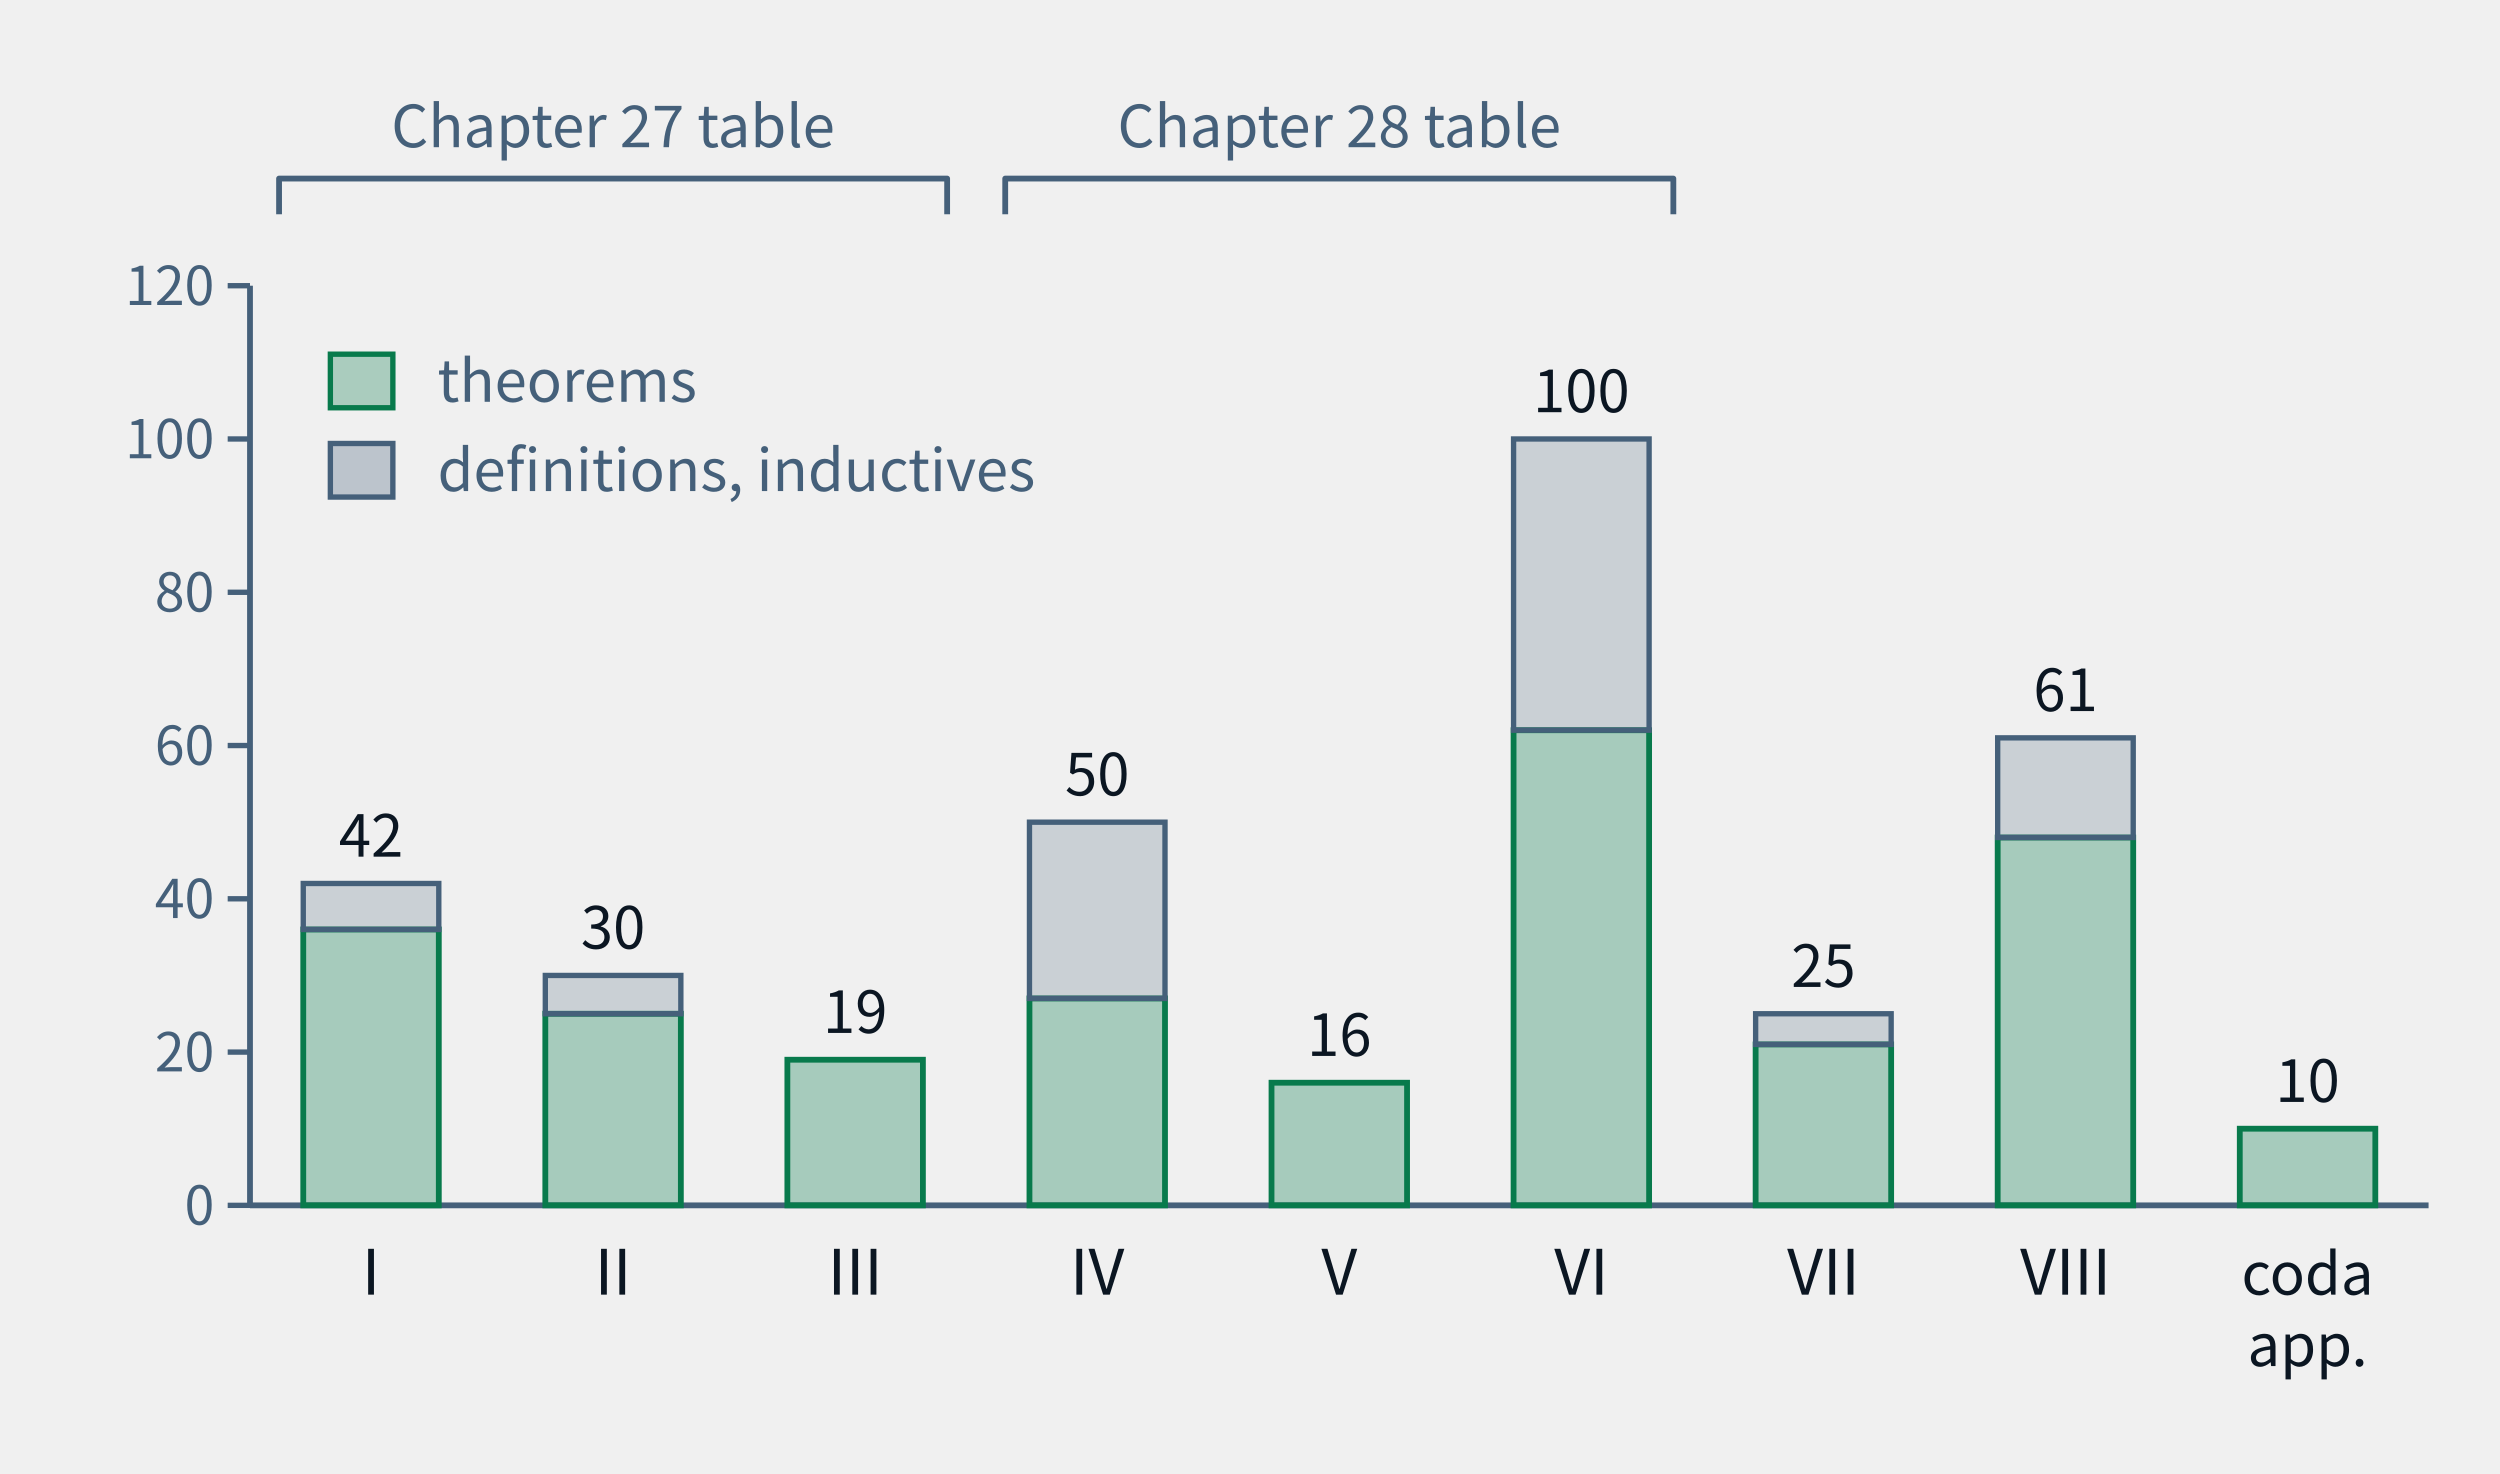
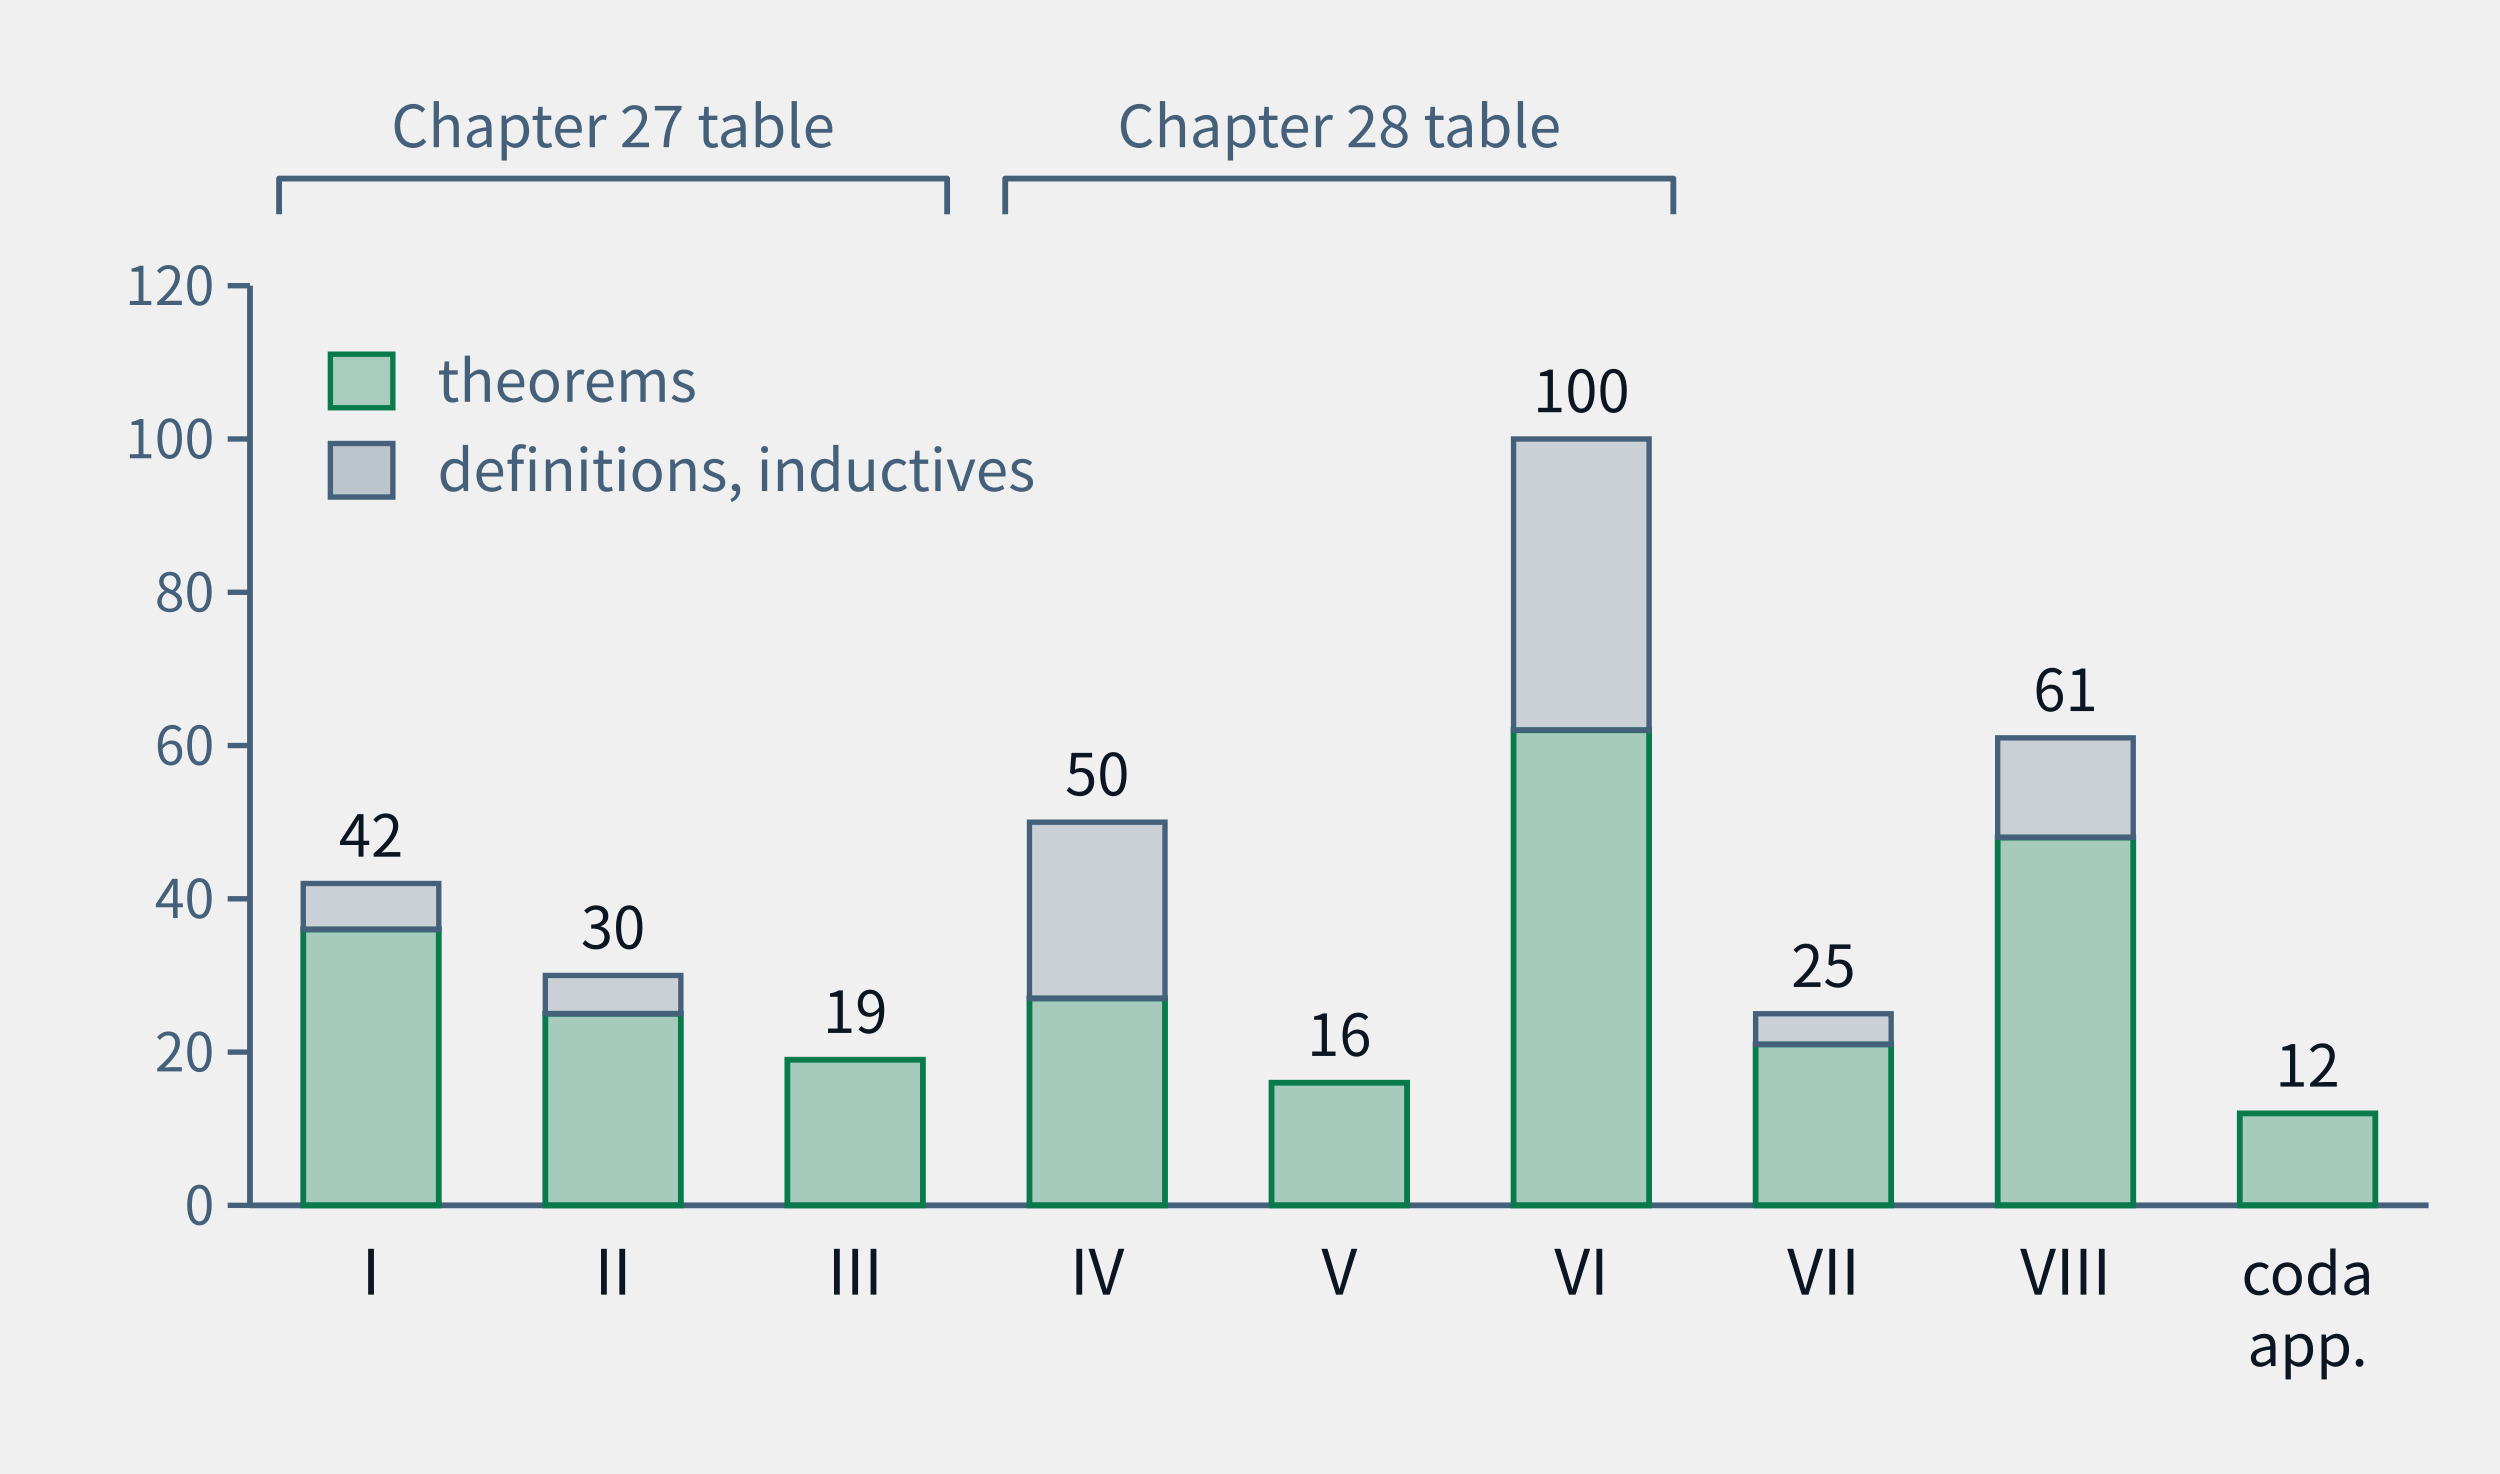
- <svg xmlns="http://www.w3.org/2000/svg" class="tr-fig" data-tr-fig="ch28-declaration-parts" data-lang="en" viewBox="0 0 560 330" width="560" height="330" font-family="'Noto Sans SC', 'Noto Sans CJK SC', 'Source Sans 3', 'PingFang SC', 'Microsoft YaHei', system-ui, sans-serif" role="img" aria-label="A bar chart. Along the bottom are Parts I to VIII and 'coda and appendices'; each bar is the number of distinct declarations the chapters of that part cite with lean=, green below for declarations of kind theorem in the lock, grey above for definitions and inductive types. I: 36 theorems, 6 other; II: 25 theorems, 5 other; III: 19 theorems, 0 other; IV: 27 theorems, 23 other; V: 16 theorems, 0 other; VI: 62 theorems, 38 other; VII: 21 theorems, 4 other; VIII: 48 theorems, 13 other; coda and appendices: 10 theorems, 0 other. Two braces above the bars mark Parts I–III as the Chapter 27 audit table and Parts IV–VI as the Chapter 28 audit table.">
+ <svg xmlns="http://www.w3.org/2000/svg" class="tr-fig" data-tr-fig="ch28-declaration-parts" data-lang="en" viewBox="0 0 560 330" width="560" height="330" font-family="'Noto Sans SC', 'Noto Sans CJK SC', 'Source Sans 3', 'PingFang SC', 'Microsoft YaHei', system-ui, sans-serif" role="img" aria-label="A bar chart. Along the bottom are Parts I to VIII and 'coda and appendices'; each bar is the number of distinct declarations the chapters of that part cite with lean=, green below for declarations of kind theorem in the lock, grey above for definitions and inductive types. I: 36 theorems, 6 other; II: 25 theorems, 5 other; III: 19 theorems, 0 other; IV: 27 theorems, 23 other; V: 16 theorems, 0 other; VI: 62 theorems, 38 other; VII: 21 theorems, 4 other; VIII: 48 theorems, 13 other; coda and appendices: 12 theorems, 0 other. Two braces above the bars mark Parts I–III as the Chapter 27 audit table and Parts IV–VI as the Chapter 28 audit table.">
  <style>.ts-ink{stroke:#0b1622}.tf-ink{fill:#0b1622}.ts-dim{stroke:#45607a}.tf-dim{fill:#45607a}.ts-faint{stroke:#9db3c4}.tf-faint{fill:#9db3c4}.ts-edge{stroke:#b9d0dd}.tf-edge{fill:#b9d0dd}.ts-hot{stroke:#5f9bb5}.tf-hot{fill:#5f9bb5}.ts-bg{stroke:#ffffff}.tf-bg{fill:#ffffff}.ts-panel{stroke:#eef5f9}.tf-panel{fill:#eef5f9}.ts-sheet{stroke:#f7fbfd}.tf-sheet{fill:#f7fbfd}.ts-cyan{stroke:#007c8a}.tf-cyan{fill:#007c8a}.ts-magenta{stroke:#b0128f}.tf-magenta{fill:#b0128f}.ts-amber{stroke:#946200}.tf-amber{fill:#946200}.ts-violet{stroke:#5a45c8}.tf-violet{fill:#5a45c8}.ts-ok{stroke:#087a4c}.tf-ok{fill:#087a4c}.ts-warn{stroke:#c21f3a}.tf-warn{fill:#c21f3a}.ts-blue{stroke:#1d5fd0}.tf-blue{fill:#1d5fd0}.ts-orange{stroke:#b85410}.tf-orange{fill:#b85410}.ts-sigma{stroke:#28405a}.tf-sigma{fill:#28405a}@media (prefers-color-scheme:dark){.ts-ink{stroke:#d4efff}.tf-ink{fill:#d4efff}.ts-dim{stroke:#6f8ea5}.tf-dim{fill:#6f8ea5}.ts-faint{stroke:#34506a}.tf-faint{fill:#34506a}.ts-edge{stroke:#143049}.tf-edge{fill:#143049}.ts-hot{stroke:#1f5d7c}.tf-hot{fill:#1f5d7c}.ts-bg{stroke:#03060c}.tf-bg{fill:#03060c}.ts-panel{stroke:#07101b}.tf-panel{fill:#07101b}.ts-sheet{stroke:#050c16}.tf-sheet{fill:#050c16}.ts-cyan{stroke:#19f0ff}.tf-cyan{fill:#19f0ff}.ts-magenta{stroke:#ff2fd0}.tf-magenta{fill:#ff2fd0}.ts-amber{stroke:#ffc83d}.tf-amber{fill:#ffc83d}.ts-violet{stroke:#9d8cff}.tf-violet{fill:#9d8cff}.ts-ok{stroke:#46ffb2}.tf-ok{fill:#46ffb2}.ts-warn{stroke:#ff5064}.tf-warn{fill:#ff5064}.ts-blue{stroke:#2a7bff}.tf-blue{fill:#2a7bff}.ts-orange{stroke:#ff8a3c}.tf-orange{fill:#ff8a3c}.ts-sigma{stroke:#cfe3ff}.tf-sigma{fill:#cfe3ff}}</style>
  <line x1="56" y1="64" x2="56" y2="270" class="ts-dim" stroke-width="1.3" fill="none" />
  <line x1="51" y1="270" x2="56" y2="270" class="ts-dim" stroke-width="1.2" fill="none" />
  <text class="tf-dim" x="48" y="274.32" font-size="12" text-anchor="end">0</text>
  <line x1="51" y1="235.67" x2="56" y2="235.67" class="ts-dim" stroke-width="1.2" fill="none" />
  <text class="tf-dim" x="48" y="239.99" font-size="12" text-anchor="end">20</text>
  <line x1="51" y1="201.33" x2="56" y2="201.33" class="ts-dim" stroke-width="1.2" fill="none" />
  <text class="tf-dim" x="48" y="205.65" font-size="12" text-anchor="end">40</text>
  <line x1="51" y1="167" x2="56" y2="167" class="ts-dim" stroke-width="1.2" fill="none" />
  <text class="tf-dim" x="48" y="171.32" font-size="12" text-anchor="end">60</text>
  <line x1="51" y1="132.67" x2="56" y2="132.67" class="ts-dim" stroke-width="1.2" fill="none" />
  <text class="tf-dim" x="48" y="136.99" font-size="12" text-anchor="end">80</text>
  <line x1="51" y1="98.33" x2="56" y2="98.33" class="ts-dim" stroke-width="1.2" fill="none" />
  <text class="tf-dim" x="48" y="102.65" font-size="12" text-anchor="end">100</text>
  <line x1="51" y1="64" x2="56" y2="64" class="ts-dim" stroke-width="1.2" fill="none" />
  <text class="tf-dim" x="48" y="68.32" font-size="12" text-anchor="end">120</text>
  <line x1="56" y1="270" x2="544" y2="270" class="ts-dim" stroke-width="1.3" fill="none" />
  <rect x="67.93" y="208.2" width="30.36" height="61.8" class="ts-ok tf-ok" stroke-width="1.3" fill-opacity="0.32" />
  <rect x="67.93" y="197.9" width="30.36" height="10.3" class="ts-dim tf-dim" stroke-width="1.2" fill-opacity="0.22" />
  <text class="tf-ink" x="83.11" y="191.9" font-size="13" text-anchor="middle">42</text>
  <text class="tf-ink" x="83.11" y="290" font-size="14" text-anchor="middle">I</text>
  <rect x="122.15" y="227.08" width="30.36" height="42.92" class="ts-ok tf-ok" stroke-width="1.3" fill-opacity="0.32" />
  <rect x="122.15" y="218.5" width="30.36" height="8.58" class="ts-dim tf-dim" stroke-width="1.2" fill-opacity="0.22" />
  <text class="tf-ink" x="137.33" y="212.5" font-size="13" text-anchor="middle">30</text>
  <text class="tf-ink" x="137.33" y="290" font-size="14" text-anchor="middle">II</text>
  <rect x="176.37" y="237.38" width="30.36" height="32.62" class="ts-ok tf-ok" stroke-width="1.3" fill-opacity="0.32" />
  <text class="tf-ink" x="191.56" y="231.38" font-size="13" text-anchor="middle">19</text>
  <text class="tf-ink" x="191.56" y="290" font-size="14" text-anchor="middle">III</text>
  <rect x="230.6" y="223.65" width="30.36" height="46.35" class="ts-ok tf-ok" stroke-width="1.3" fill-opacity="0.32" />
  <rect x="230.6" y="184.17" width="30.36" height="39.48" class="ts-dim tf-dim" stroke-width="1.2" fill-opacity="0.22" />
  <text class="tf-ink" x="245.78" y="178.17" font-size="13" text-anchor="middle">50</text>
  <text class="tf-ink" x="245.78" y="290" font-size="14" text-anchor="middle">IV</text>
  <rect x="284.82" y="242.53" width="30.36" height="27.47" class="ts-ok tf-ok" stroke-width="1.3" fill-opacity="0.32" />
  <text class="tf-ink" x="300" y="236.53" font-size="13" text-anchor="middle">16</text>
  <text class="tf-ink" x="300" y="290" font-size="14" text-anchor="middle">V</text>
  <rect x="339.04" y="163.57" width="30.36" height="106.43" class="ts-ok tf-ok" stroke-width="1.3" fill-opacity="0.32" />
  <rect x="339.04" y="98.33" width="30.36" height="65.23" class="ts-dim tf-dim" stroke-width="1.2" fill-opacity="0.22" />
  <text class="tf-ink" x="354.22" y="92.33" font-size="13" text-anchor="middle">100</text>
  <text class="tf-ink" x="354.22" y="290" font-size="14" text-anchor="middle">VI</text>
  <rect x="393.26" y="233.95" width="30.36" height="36.05" class="ts-ok tf-ok" stroke-width="1.3" fill-opacity="0.32" />
  <rect x="393.26" y="227.08" width="30.36" height="6.87" class="ts-dim tf-dim" stroke-width="1.2" fill-opacity="0.22" />
  <text class="tf-ink" x="408.44" y="221.08" font-size="13" text-anchor="middle">25</text>
  <text class="tf-ink" x="408.44" y="290" font-size="14" text-anchor="middle">VII</text>
  <rect x="447.48" y="187.6" width="30.36" height="82.4" class="ts-ok tf-ok" stroke-width="1.3" fill-opacity="0.32" />
  <rect x="447.48" y="165.28" width="30.36" height="22.32" class="ts-dim tf-dim" stroke-width="1.2" fill-opacity="0.22" />
  <text class="tf-ink" x="462.67" y="159.28" font-size="13" text-anchor="middle">61</text>
  <text class="tf-ink" x="462.67" y="290" font-size="14" text-anchor="middle">VIII</text>
-   <rect x="501.71" y="252.83" width="30.36" height="17.17" class="ts-ok tf-ok" stroke-width="1.3" fill-opacity="0.32" />
-   <text class="tf-ink" x="516.89" y="246.83" font-size="13" text-anchor="middle">10</text>
+   <rect x="501.71" y="249.4" width="30.36" height="20.6" class="ts-ok tf-ok" stroke-width="1.3" fill-opacity="0.32" />
+   <text class="tf-ink" x="516.89" y="243.4" font-size="13" text-anchor="middle">12</text>
  <text class="tf-ink" x="516.89" y="290" font-size="13" text-anchor="middle">coda</text>
  <text class="tf-ink" x="516.89" y="306" font-size="13" text-anchor="middle">app.</text>
  <path d="M62.51 48 L62.51 40 L212.16 40 L212.16 48" class="ts-dim" stroke-width="1.3" stroke-linejoin="round" fill="none" />
  <text class="tf-dim" x="137.33" y="32.98" font-size="13" text-anchor="middle">Chapter 27 table</text>
  <path d="M225.17 48 L225.17 40 L374.83 40 L374.83 48" class="ts-dim" stroke-width="1.3" stroke-linejoin="round" fill="none" />
  <text class="tf-dim" x="300" y="32.98" font-size="13" text-anchor="middle">Chapter 28 table</text>
  <rect x="74" y="79.34" width="14" height="12" class="ts-ok tf-ok" stroke-width="1.2" fill-opacity="0.3" />
  <text class="tf-dim" x="98" y="90" font-size="13">theorems</text>
  <rect x="74" y="99.34" width="14" height="12" class="ts-dim tf-dim" stroke-width="1.2" fill-opacity="0.3" />
  <text class="tf-dim" x="98" y="110" font-size="13">definitions, inductives</text>
</svg>
